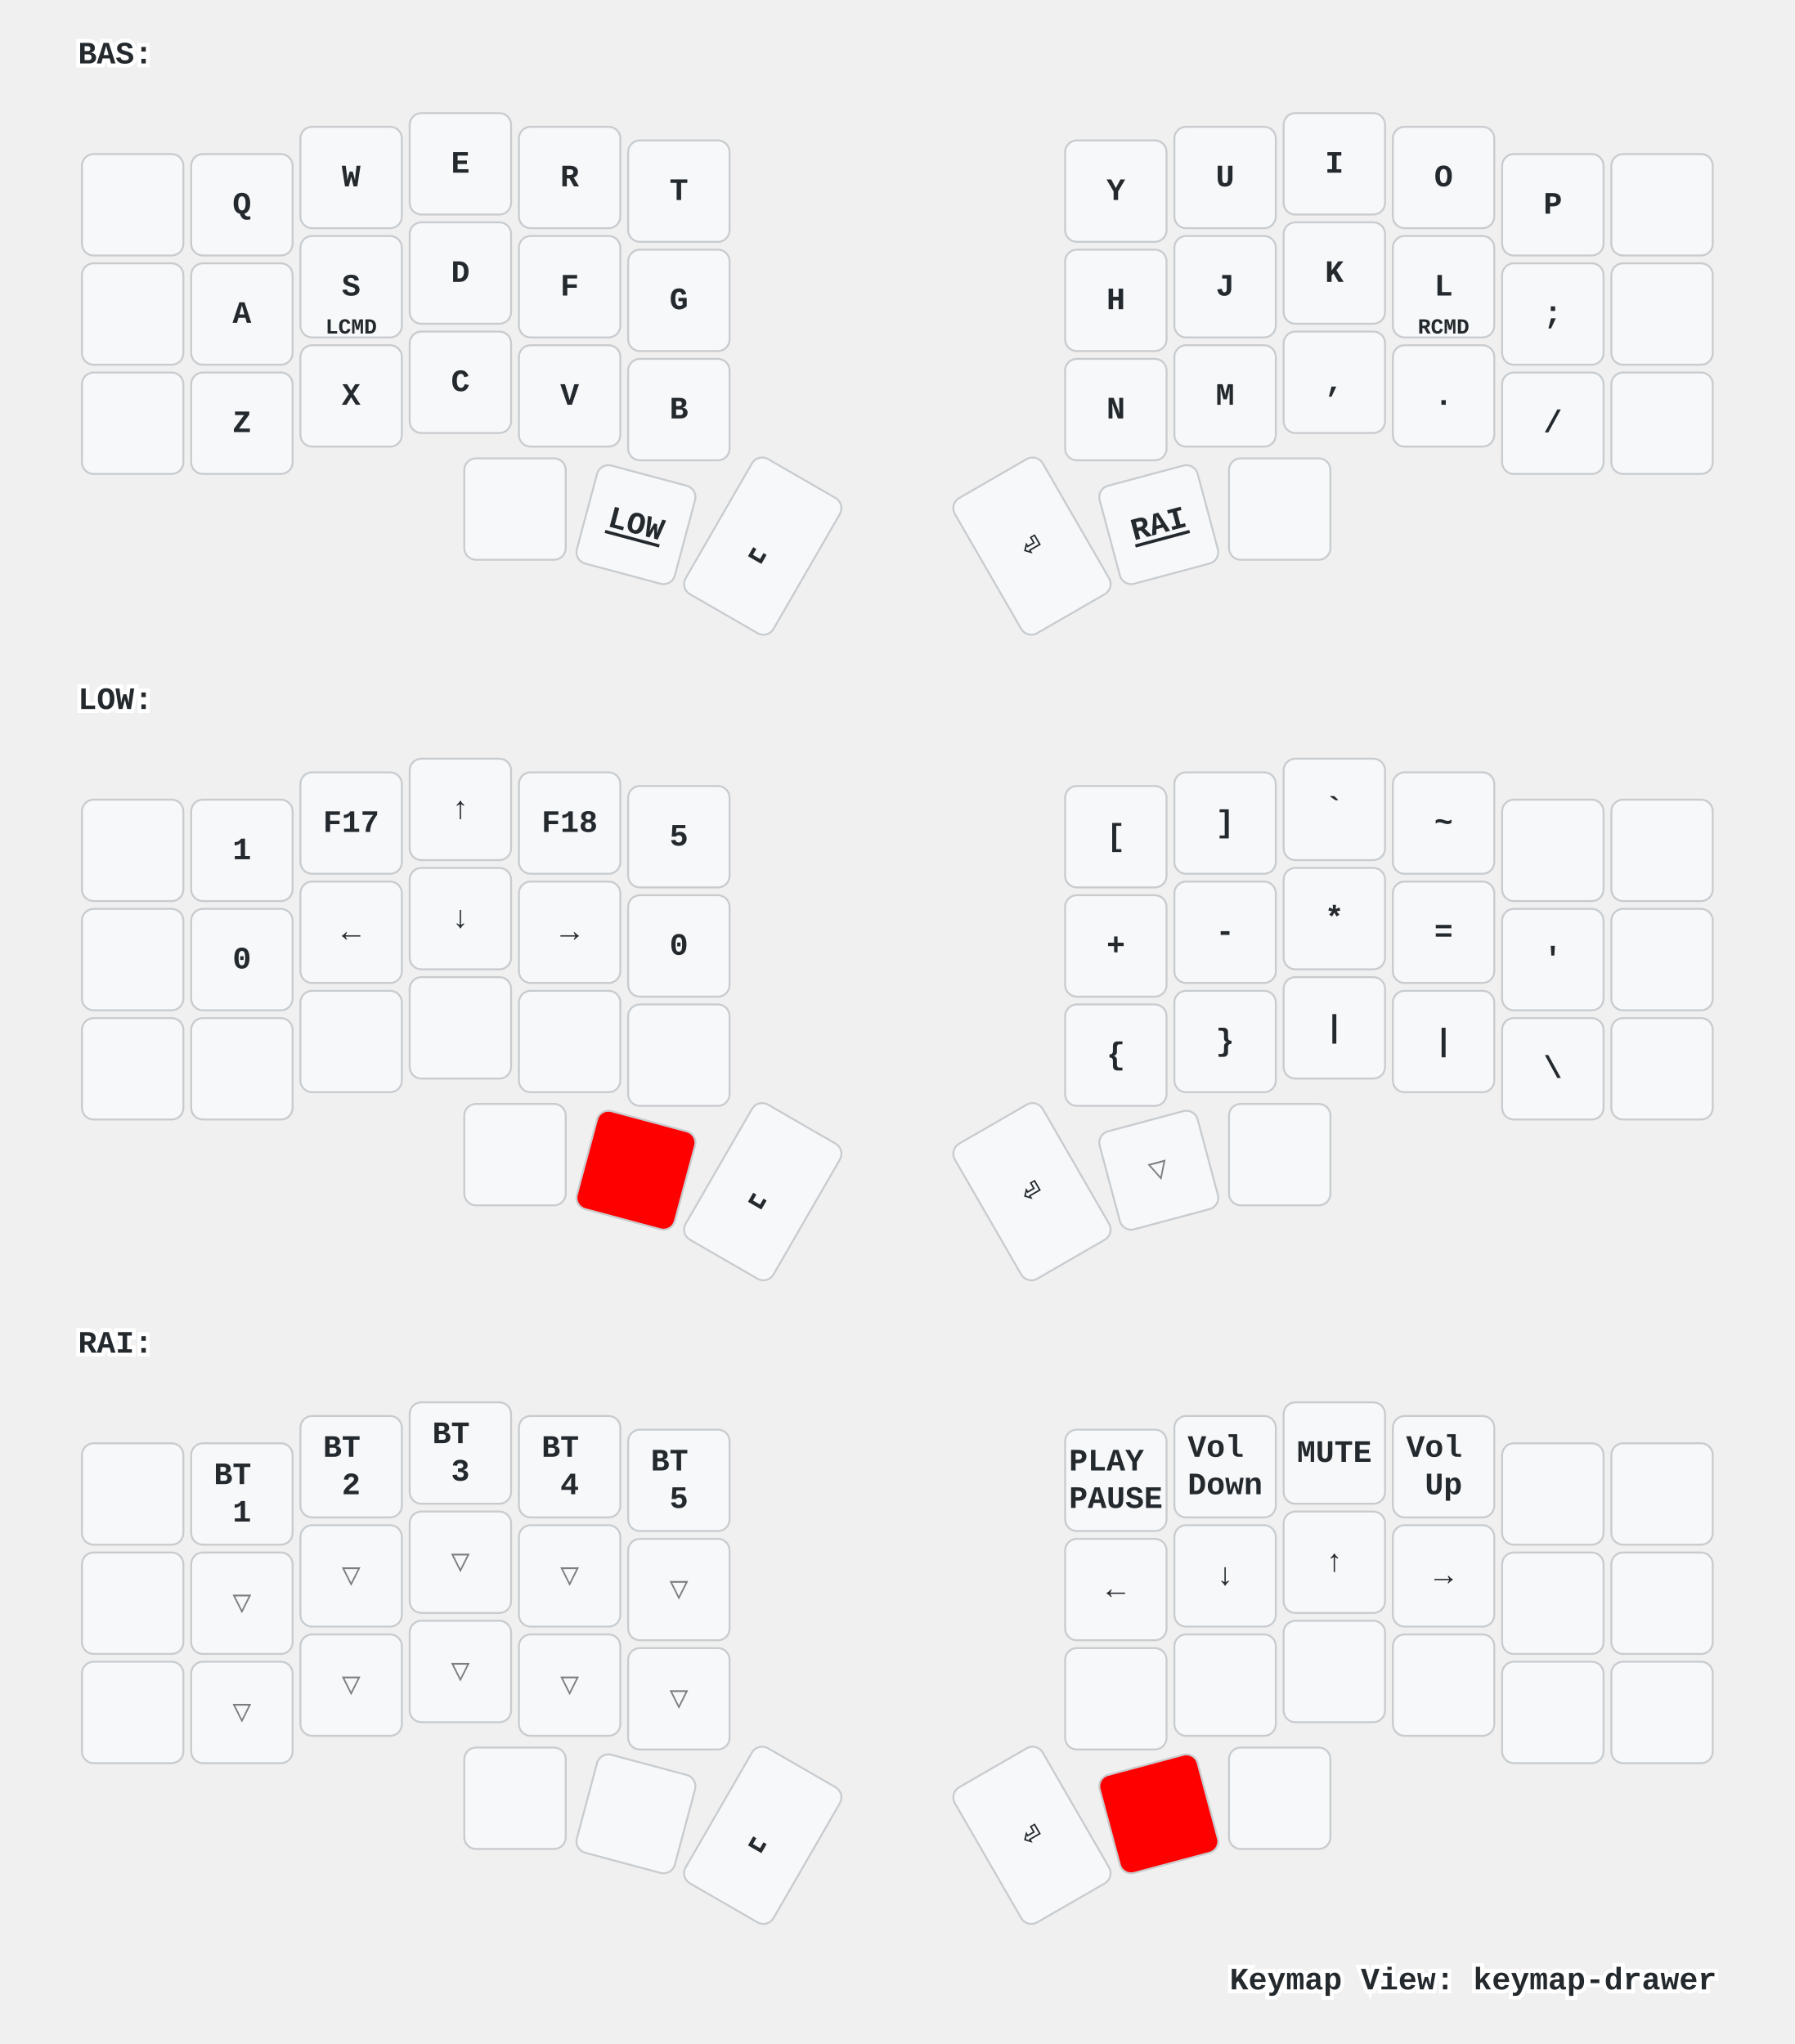
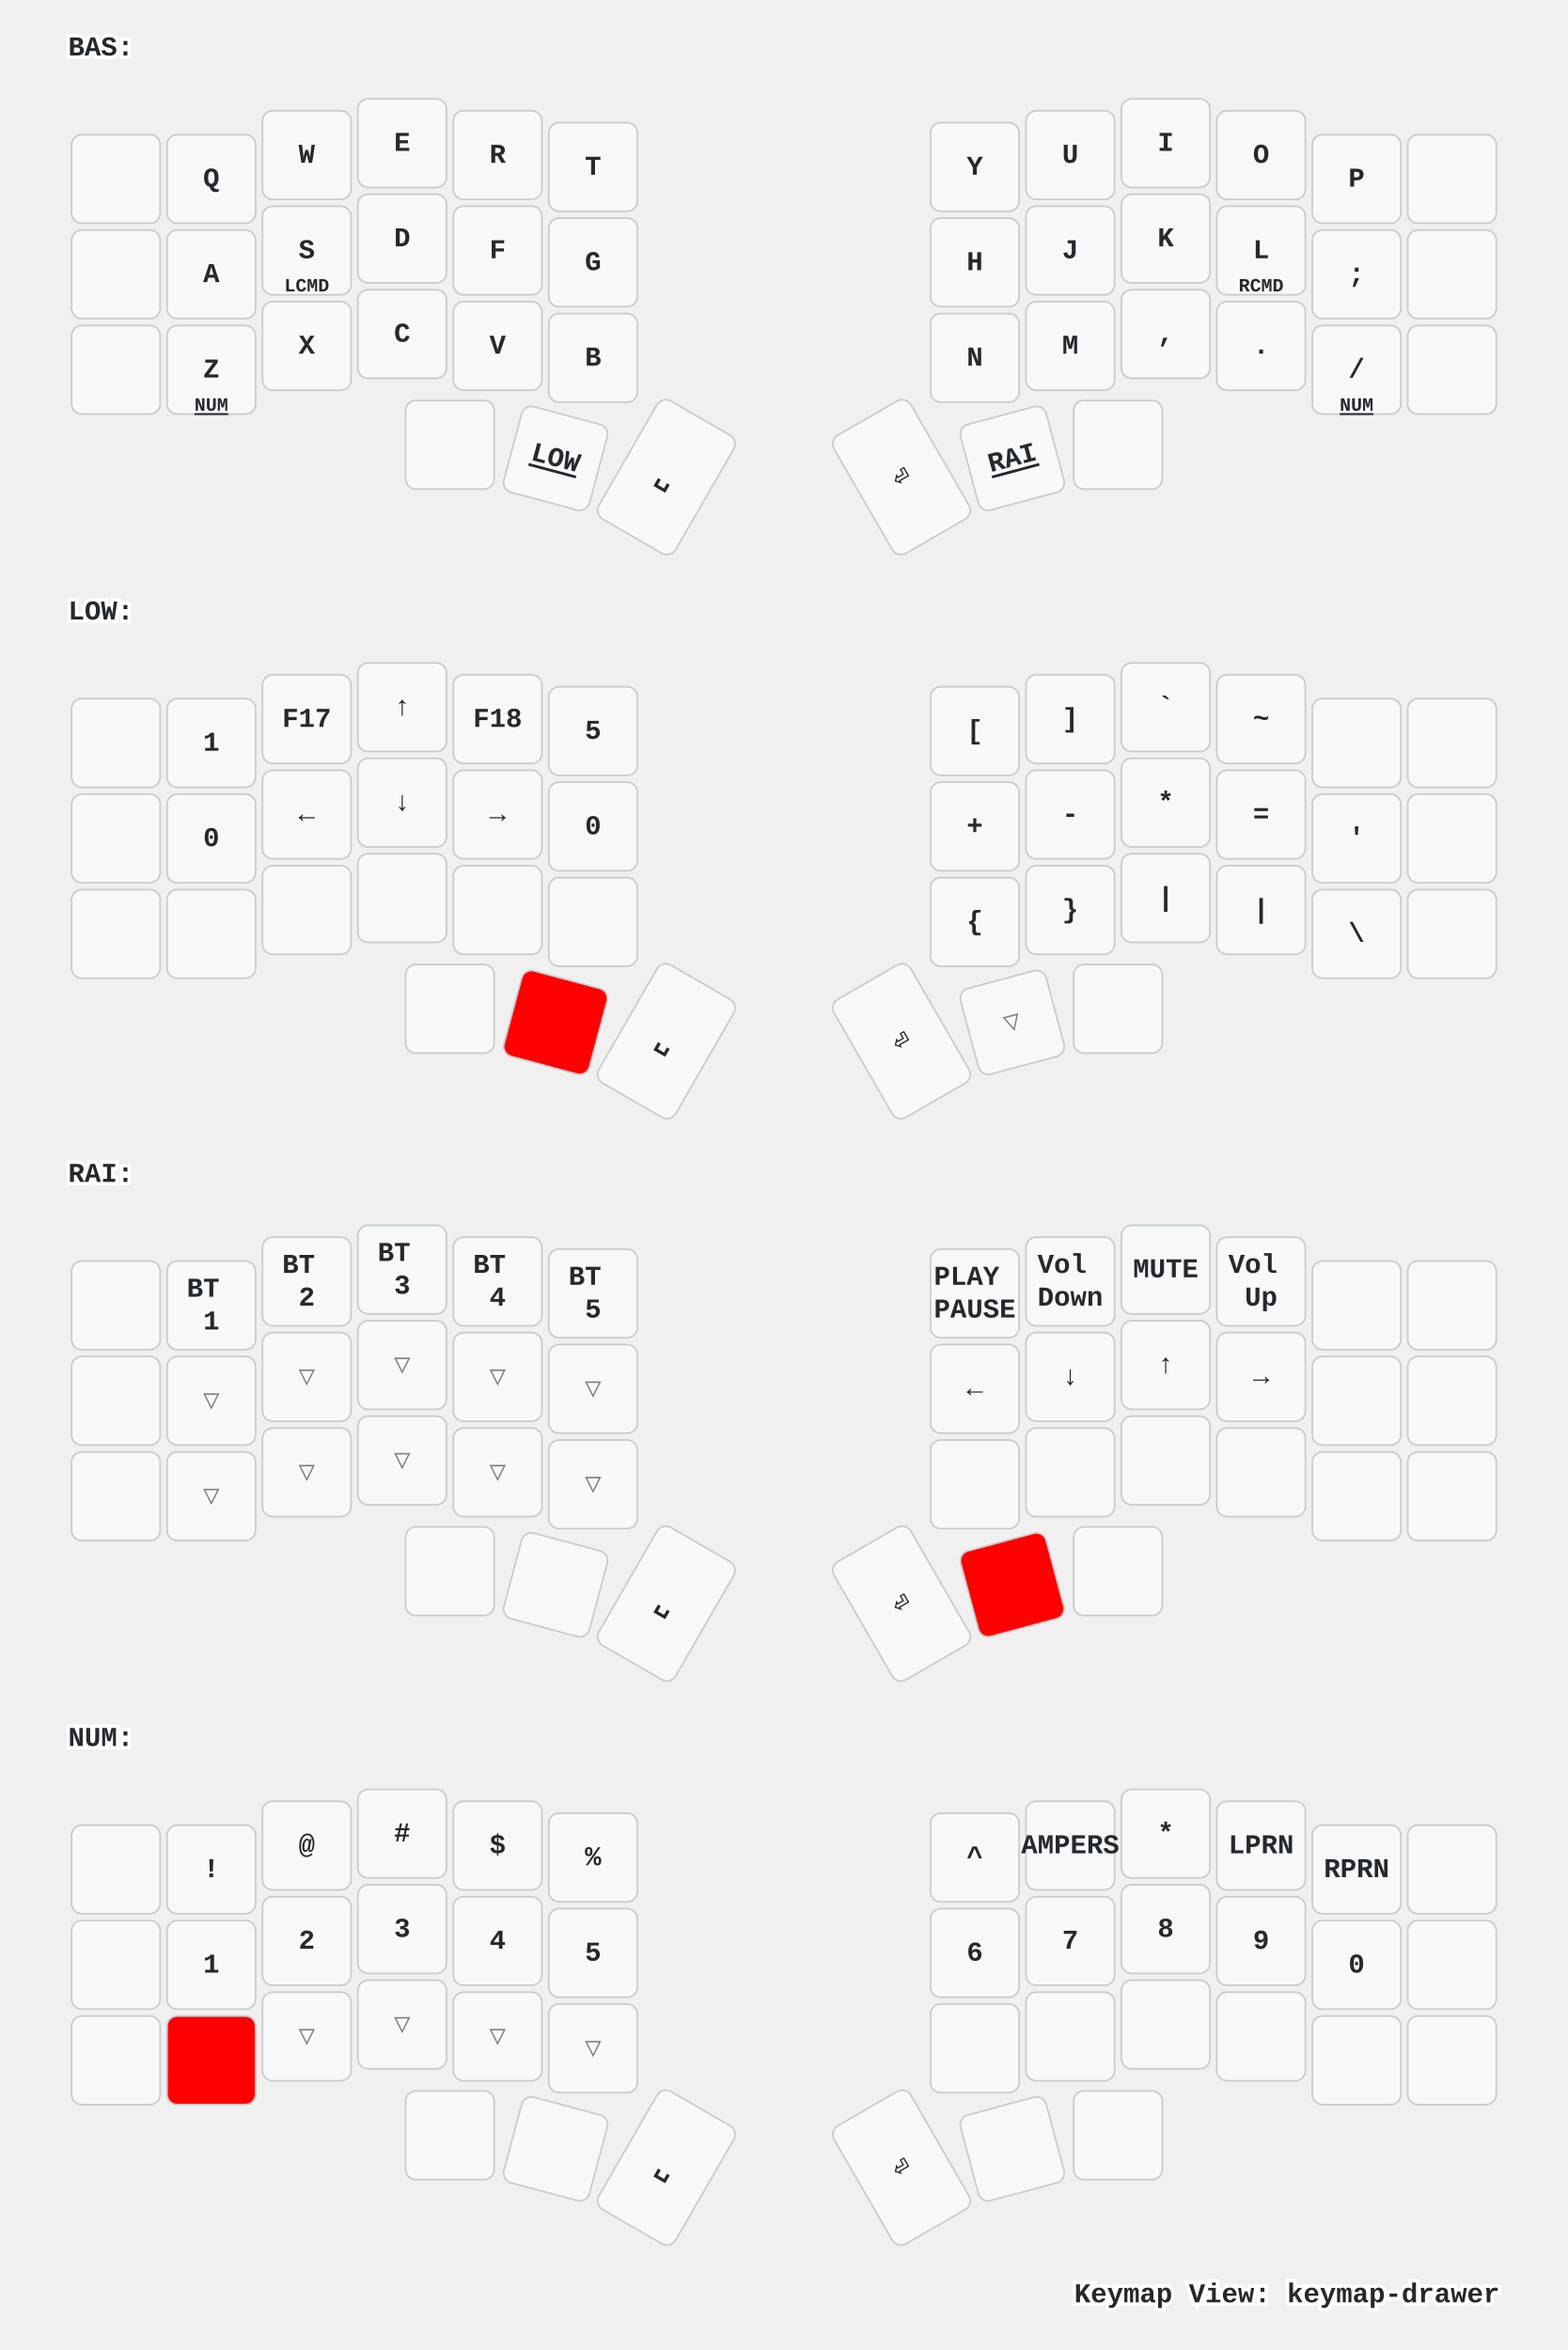
- <svg xmlns="http://www.w3.org/2000/svg" xmlns:xlink="http://www.w3.org/1999/xlink" width="920" height="1048" viewBox="0 0 920 1048" class="keymap">
+ <svg xmlns="http://www.w3.org/2000/svg" xmlns:xlink="http://www.w3.org/1999/xlink" width="920" height="1379" viewBox="0 0 920 1379" class="keymap">
  <defs>/* start glyphs */
<svg id="mdi:apple-keyboard-command">
      <svg id="mdi-apple-keyboard-command" viewBox="0 0 24 24">
        <path d="M6,2A4,4 0 0,1 10,6V8H14V6A4,4 0 0,1 18,2A4,4 0 0,1 22,6A4,4 0 0,1 18,10H16V14H18A4,4 0 0,1 22,18A4,4 0 0,1 18,22A4,4 0 0,1 14,18V16H10V18A4,4 0 0,1 6,22A4,4 0 0,1 2,18A4,4 0 0,1 6,14H8V10H6A4,4 0 0,1 2,6A4,4 0 0,1 6,2M16,18A2,2 0 0,0 18,20A2,2 0 0,0 20,18A2,2 0 0,0 18,16H16V18M14,10H10V14H14V10M6,16A2,2 0 0,0 4,18A2,2 0 0,0 6,20A2,2 0 0,0 8,18V16H6M8,6A2,2 0 0,0 6,4A2,2 0 0,0 4,6A2,2 0 0,0 6,8H8V6M18,8A2,2 0 0,0 20,6A2,2 0 0,0 18,4A2,2 0 0,0 16,6V8H18Z" />
      </svg>
    </svg>
    <svg id="mdi:apple-keyboard-control">
      <svg id="mdi-apple-keyboard-control" viewBox="0 0 24 24">
        <path d="M19.78,11.78L18.36,13.19L12,6.83L5.64,13.19L4.22,11.78L12,4L19.78,11.78Z" />
      </svg>
    </svg>
    <svg id="mdi:apple-keyboard-option">
      <svg id="mdi-apple-keyboard-option" viewBox="0 0 24 24">
        <path d="M3,4H9.11L16.15,18H21V20H14.88L7.84,6H3V4M14,4H21V6H14V4Z" />
      </svg>
    </svg>
    <svg id="mdi:apple-keyboard-shift">
      <svg id="mdi-apple-keyboard-shift" viewBox="0 0 24 24">
        <path d="M15,18V12H17.17L12,6.83L6.83,12H9V18H15M12,4L22,14H17V20H7V14H2L12,4Z" />
      </svg>
    </svg>
    <svg id="mdi:backspace-outline">
      <svg id="mdi-backspace-outline" viewBox="0 0 24 24">
        <path d="M19,15.59L17.59,17L14,13.41L10.41,17L9,15.59L12.59,12L9,8.41L10.41,7L14,10.59L17.59,7L19,8.41L15.41,12L19,15.59M22,3A2,2 0 0,1 24,5V19A2,2 0 0,1 22,21H7C6.31,21 5.77,20.64 5.41,20.11L0,12L5.41,3.88C5.77,3.35 6.31,3 7,3H22M22,5H7L2.28,12L7,19H22V5Z" />
      </svg>
    </svg>
  </defs>/* end glyphs */
<style>/* inherit to force styles through use tags */
svg path {
    fill: inherit;
}

/* font and background color specifications */
svg.keymap {
    font-family: SFMono-Regular,Consolas,Liberation Mono,Menlo,monospace;
    font-size: 14px;
    font-kerning: normal;
    text-rendering: optimizeLegibility;
    fill: #24292e;
}

/* default key styling */
rect.key {
    fill: #f6f8fa;
}

rect.key, rect.combo {
    stroke: #c9cccf;
    stroke-width: 1;
}

/* default key side styling, only used is draw_key_sides is set */
rect.side {
    filter: brightness(90%);
}

/* color accent for combo boxes */
rect.combo, rect.combo-separate {
    fill: #cdf;
}

/* color accent for held keys */
rect.held, rect.combo.held {
    fill: #fdd;
}

/* color accent for ghost (optional) keys */
rect.ghost, rect.combo.ghost {
    stroke-dasharray: 4, 4;
    stroke-width: 2;
}

text {
    text-anchor: middle;
    dominant-baseline: middle;
}

/* styling for layer labels */
text.label {
    font-weight: bold;
    text-anchor: start;
    stroke: white;
    stroke-width: 4;
    paint-order: stroke;
}

/* styling for optional footer */
text.footer {
    text-anchor: end;
    dominant-baseline: auto;
    stroke: white;
    stroke-width: 4;
    paint-order: stroke;
}

/* styling for combo tap, and key non-tap label text */
text.combo, text.hold, text.shifted, text.left, text.right {
    font-size: 11px;
}

text.hold {
    text-anchor: middle;
    dominant-baseline: auto;
}

text.shifted {
    text-anchor: middle;
    dominant-baseline: hanging;
}

text.left {
    text-anchor: start;
}

text.right {
    text-anchor: end;
}

text.layer-activator {
    text-decoration: underline;
}

/* styling for hold/shifted label text in combo box */
text.combo.hold, text.combo.shifted, text.combo.left, text.combo.right {
    font-size: 8px;
}

/* lighter symbol for transparent keys */
text.trans {
    fill: #7b7e81;
}

/* styling for combo dendrons */
path.combo {
    stroke-width: 1;
    stroke: gray;
    fill: none;
}

/* Start Tabler Icons Cleanup */
/* cannot use height/width with glyphs */
.icon-tabler &gt; path {
    fill: inherit;
    stroke: inherit;
    stroke-width: 2;
}
/* hide tabler's default box */
.icon-tabler &gt; path[stroke="none"][fill="none"] {
    visibility: hidden;
}
/* End Tabler Icons Cleanup */

/* For default sytles, see https://github.com/caksoylar/keymap-drawer/blob/main/keymap_drawer/config.py#L85 */

svg.keymap {
  font-family: Ubuntu Mono, Inconsolata, Consolas, Liberation Mono, Menlo, monospace;
  font-size: 16px;
  font-weight: bold;
  text-rendering: optimizeLegibility;
}

/* Color accent for held keys
red = #f00
green = #0f0
blue = #00f
yellow = #ff0
cyan = #0ff
magenta = #f0f
white = #fff
black = #000
grey = #888
light grey = #ccc
#ffc
*/
rect.held, rect.combo.held {
    fill: #f00;
}

/* Technique borrowed and extended from https://github.com/englmaxi/zmk-config/blob/master/keymap-drawer/config.yaml */
.sym_sub_text.tap {
  translate: -5px 2px;
  font-size: 20px;
}
.sym_sub_text.shifted {
  translate: 10px 13px;
  font-size: 10px;
  opacity: 1.0;
}
.combo.sym_sub_text.tap {
  translate: -1px 1px;
}
.combo.sym_sub_text.shifted {
  translate: 7px 5px;
  font-size: 10px;
  opacity: 1.0;
}

/* Toggle */
.toggle.shifted {
  translate: -10px 12px;
}

.toggle.hold {
  translate: 13px -23px;
}

/* Variant for tap-dances */
.tap_dance.tap {
  translate: -7px 0px;
  font-size: 12px;
}
.tap_dance.shifted {
  translate: 7px 17px;
  font-size: 12px;
  opacity: 1.0;
}

/* Variant for symbol next to symbol */
.sym_by_sym.tap {
  translate: -6px 0px;
}
.sym_by_sym.shifted {
  translate: 10px 12px;
  opacity: 1.0;
}

.combo.sym_by_sym.tap {
  translate: -35px 0px;
}
.combo.sym_by_sym.shifted {
  translate: 35px 20px;
  opacity: 1.0;
}

.combo.sym_by_sym.hold {
  visibility: hidden;
}

/* hide hold box for combo sym_by_sym */
.combo.sym_by_sym.hold &gt; path[stroke="none"][fill="none"] {
  visibility: hidden;
}
</style>
  <g transform="translate(40, 0)" class="layer-BAS">
    <text x="0" y="28" class="label" id="BAS">BAS:</text>
    <g transform="translate(0, 56)">
      <g transform="translate(28, 49)" class="key keypos-0">
        <rect rx="6" ry="6" x="-26" y="-26" width="52" height="52" class="key" />
      </g>
      <g transform="translate(84, 49)" class="key keypos-1">
        <rect rx="6" ry="6" x="-26" y="-26" width="52" height="52" class="key" />
        <text x="0" y="0" class="key tap">Q</text>
      </g>
      <g transform="translate(140, 35)" class="key keypos-2">
        <rect rx="6" ry="6" x="-26" y="-26" width="52" height="52" class="key" />
        <text x="0" y="0" class="key tap">W</text>
      </g>
      <g transform="translate(196, 28)" class="key keypos-3">
        <rect rx="6" ry="6" x="-26" y="-26" width="52" height="52" class="key" />
        <text x="0" y="0" class="key tap">E</text>
      </g>
      <g transform="translate(252, 35)" class="key keypos-4">
        <rect rx="6" ry="6" x="-26" y="-26" width="52" height="52" class="key" />
        <text x="0" y="0" class="key tap">R</text>
      </g>
      <g transform="translate(308, 42)" class="key keypos-5">
        <rect rx="6" ry="6" x="-26" y="-26" width="52" height="52" class="key" />
        <text x="0" y="0" class="key tap">T</text>
      </g>
      <g transform="translate(532, 42)" class="key keypos-6">
        <rect rx="6" ry="6" x="-26" y="-26" width="52" height="52" class="key" />
        <text x="0" y="0" class="key tap">Y</text>
      </g>
      <g transform="translate(588, 35)" class="key keypos-7">
        <rect rx="6" ry="6" x="-26" y="-26" width="52" height="52" class="key" />
        <text x="0" y="0" class="key tap">U</text>
      </g>
      <g transform="translate(644, 28)" class="key keypos-8">
        <rect rx="6" ry="6" x="-26" y="-26" width="52" height="52" class="key" />
        <text x="0" y="0" class="key tap">I</text>
      </g>
      <g transform="translate(700, 35)" class="key keypos-9">
        <rect rx="6" ry="6" x="-26" y="-26" width="52" height="52" class="key" />
        <text x="0" y="0" class="key tap">O</text>
      </g>
      <g transform="translate(756, 49)" class="key keypos-10">
        <rect rx="6" ry="6" x="-26" y="-26" width="52" height="52" class="key" />
        <text x="0" y="0" class="key tap">P</text>
      </g>
      <g transform="translate(812, 49)" class="key keypos-11">
        <rect rx="6" ry="6" x="-26" y="-26" width="52" height="52" class="key" />
      </g>
      <g transform="translate(28, 105)" class="key keypos-12">
        <rect rx="6" ry="6" x="-26" y="-26" width="52" height="52" class="key" />
      </g>
      <g transform="translate(84, 105)" class="key keypos-13">
        <rect rx="6" ry="6" x="-26" y="-26" width="52" height="52" class="key" />
        <text x="0" y="0" class="key tap">A</text>
        <use href="#mdi:apple-keyboard-shift" xlink:href="#mdi:apple-keyboard-shift" x="-8" y="9" height="15" width="15.0" class="key hold glyph mdi:apple-keyboard-shift" />
      </g>
      <g transform="translate(140, 91)" class="key keypos-14">
        <rect rx="6" ry="6" x="-26" y="-26" width="52" height="52" class="key" />
        <text x="0" y="0" class="key tap">S</text>
        <text x="0" y="24" class="key hold">LCMD</text>
      </g>
      <g transform="translate(196, 84)" class="key keypos-15">
        <rect rx="6" ry="6" x="-26" y="-26" width="52" height="52" class="key" />
        <text x="0" y="0" class="key tap">D</text>
        <use href="#mdi:apple-keyboard-option" xlink:href="#mdi:apple-keyboard-option" x="-8" y="9" height="15" width="15.0" class="key hold glyph mdi:apple-keyboard-option" />
      </g>
      <g transform="translate(252, 91)" class="key keypos-16">
        <rect rx="6" ry="6" x="-26" y="-26" width="52" height="52" class="key" />
        <text x="0" y="0" class="key tap">F</text>
        <use href="#mdi:apple-keyboard-control" xlink:href="#mdi:apple-keyboard-control" x="-8" y="9" height="15" width="15.0" class="key hold glyph mdi:apple-keyboard-control" />
      </g>
      <g transform="translate(308, 98)" class="key keypos-17">
        <rect rx="6" ry="6" x="-26" y="-26" width="52" height="52" class="key" />
        <text x="0" y="0" class="key tap">G</text>
      </g>
      <g transform="translate(532, 98)" class="key keypos-18">
        <rect rx="6" ry="6" x="-26" y="-26" width="52" height="52" class="key" />
        <text x="0" y="0" class="key tap">H</text>
      </g>
      <g transform="translate(588, 91)" class="key keypos-19">
        <rect rx="6" ry="6" x="-26" y="-26" width="52" height="52" class="key" />
        <text x="0" y="0" class="key tap">J</text>
        <use href="#mdi:apple-keyboard-control" xlink:href="#mdi:apple-keyboard-control" x="-8" y="9" height="15" width="15.0" class="key hold glyph mdi:apple-keyboard-control" />
      </g>
      <g transform="translate(644, 84)" class="key keypos-20">
        <rect rx="6" ry="6" x="-26" y="-26" width="52" height="52" class="key" />
        <text x="0" y="0" class="key tap">K</text>
        <use href="#mdi:apple-keyboard-option" xlink:href="#mdi:apple-keyboard-option" x="-8" y="9" height="15" width="15.0" class="key hold glyph mdi:apple-keyboard-option" />
      </g>
      <g transform="translate(700, 91)" class="key keypos-21">
        <rect rx="6" ry="6" x="-26" y="-26" width="52" height="52" class="key" />
        <text x="0" y="0" class="key tap">L</text>
        <text x="0" y="24" class="key hold">RCMD</text>
      </g>
      <g transform="translate(756, 105)" class="key keypos-22">
        <rect rx="6" ry="6" x="-26" y="-26" width="52" height="52" class="key" />
        <text x="0" y="0" class="key tap">;</text>
        <use href="#mdi:apple-keyboard-shift" xlink:href="#mdi:apple-keyboard-shift" x="-8" y="9" height="15" width="15.0" class="key hold glyph mdi:apple-keyboard-shift" />
      </g>
      <g transform="translate(812, 105)" class="key keypos-23">
        <rect rx="6" ry="6" x="-26" y="-26" width="52" height="52" class="key" />
      </g>
      <g transform="translate(28, 161)" class="key keypos-24">
        <rect rx="6" ry="6" x="-26" y="-26" width="52" height="52" class="key" />
      </g>
      <g transform="translate(84, 161)" class="key keypos-25">
        <rect rx="6" ry="6" x="-26" y="-26" width="52" height="52" class="key" />
        <text x="0" y="0" class="key tap">Z</text>
+         <a href="#NUM">
+           <text x="0" y="24" class="key hold layer-activator">NUM</text>
+         </a>
      </g>
      <g transform="translate(140, 147)" class="key keypos-26">
        <rect rx="6" ry="6" x="-26" y="-26" width="52" height="52" class="key" />
        <text x="0" y="0" class="key tap">X</text>
      </g>
      <g transform="translate(196, 140)" class="key keypos-27">
        <rect rx="6" ry="6" x="-26" y="-26" width="52" height="52" class="key" />
        <text x="0" y="0" class="key tap">C</text>
      </g>
      <g transform="translate(252, 147)" class="key keypos-28">
        <rect rx="6" ry="6" x="-26" y="-26" width="52" height="52" class="key" />
        <text x="0" y="0" class="key tap">V</text>
      </g>
      <g transform="translate(308, 154)" class="key keypos-29">
        <rect rx="6" ry="6" x="-26" y="-26" width="52" height="52" class="key" />
        <text x="0" y="0" class="key tap">B</text>
      </g>
      <g transform="translate(532, 154)" class="key keypos-30">
        <rect rx="6" ry="6" x="-26" y="-26" width="52" height="52" class="key" />
        <text x="0" y="0" class="key tap">N</text>
      </g>
      <g transform="translate(588, 147)" class="key keypos-31">
        <rect rx="6" ry="6" x="-26" y="-26" width="52" height="52" class="key" />
        <text x="0" y="0" class="key tap">M</text>
      </g>
      <g transform="translate(644, 140)" class="key keypos-32">
        <rect rx="6" ry="6" x="-26" y="-26" width="52" height="52" class="key" />
        <text x="0" y="0" class="key tap">,</text>
      </g>
      <g transform="translate(700, 147)" class="key keypos-33">
        <rect rx="6" ry="6" x="-26" y="-26" width="52" height="52" class="key" />
        <text x="0" y="0" class="key tap">.</text>
      </g>
      <g transform="translate(756, 161)" class="key keypos-34">
        <rect rx="6" ry="6" x="-26" y="-26" width="52" height="52" class="key" />
        <text x="0" y="0" class="key tap">/</text>
+         <a href="#NUM">
+           <text x="0" y="24" class="key hold layer-activator">NUM</text>
+         </a>
      </g>
      <g transform="translate(812, 161)" class="key keypos-35">
        <rect rx="6" ry="6" x="-26" y="-26" width="52" height="52" class="key" />
      </g>
      <g transform="translate(224, 205)" class="key keypos-36">
        <rect rx="6" ry="6" x="-26" y="-26" width="52" height="52" class="key" />
        <use href="#mdi:apple-keyboard-command" xlink:href="#mdi:apple-keyboard-command" x="-9" y="-9" height="18" width="18.0" class="key tap glyph mdi:apple-keyboard-command" />
      </g>
      <g transform="translate(286, 213) rotate(15.0)" class="key keypos-37">
        <rect rx="6" ry="6" x="-26" y="-26" width="52" height="52" class="key" />
        <a href="#LOW">
          <text x="0" y="0" class="key tap layer-activator">LOW</text>
        </a>
      </g>
      <g transform="translate(351, 224) rotate(30.0)" class="key keypos-38">
        <rect rx="6" ry="6" x="-26" y="-40" width="52" height="80" class="key" />
        <text x="0" y="0" class="key tap">␣</text>
      </g>
      <g transform="translate(489, 224) rotate(-30.0)" class="key keypos-39">
        <rect rx="6" ry="6" x="-26" y="-40" width="52" height="80" class="key" />
        <text x="0" y="0" class="key tap">⏎</text>
      </g>
      <g transform="translate(554, 213) rotate(-15.0)" class="key keypos-40">
        <rect rx="6" ry="6" x="-26" y="-26" width="52" height="52" class="key" />
        <a href="#RAI">
          <text x="0" y="0" class="key tap layer-activator">RAI</text>
        </a>
      </g>
      <g transform="translate(616, 205)" class="key keypos-41">
        <rect rx="6" ry="6" x="-26" y="-26" width="52" height="52" class="key" />
        <use href="#mdi:apple-keyboard-option" xlink:href="#mdi:apple-keyboard-option" x="-9" y="-9" height="18" width="18.0" class="key tap glyph mdi:apple-keyboard-option" />
      </g>
    </g>
  </g>
  <g transform="translate(40, 331)" class="layer-LOW">
    <text x="0" y="28" class="label" id="LOW">LOW:</text>
    <g transform="translate(0, 56)">
      <g transform="translate(28, 49)" class="key keypos-0">
        <rect rx="6" ry="6" x="-26" y="-26" width="52" height="52" class="key" />
      </g>
      <g transform="translate(84, 49)" class="key keypos-1">
        <rect rx="6" ry="6" x="-26" y="-26" width="52" height="52" class="key" />
        <text x="0" y="0" class="key tap">1</text>
      </g>
      <g transform="translate(140, 35)" class="key keypos-2">
        <rect rx="6" ry="6" x="-26" y="-26" width="52" height="52" class="key" />
        <text x="0" y="0" class="key tap">F17</text>
      </g>
      <g transform="translate(196, 28)" class="key keypos-3">
        <rect rx="6" ry="6" x="-26" y="-26" width="52" height="52" class="key" />
        <text x="0" y="0" class="key tap">↑</text>
      </g>
      <g transform="translate(252, 35)" class="key keypos-4">
        <rect rx="6" ry="6" x="-26" y="-26" width="52" height="52" class="key" />
        <text x="0" y="0" class="key tap">F18</text>
      </g>
      <g transform="translate(308, 42)" class="key keypos-5">
        <rect rx="6" ry="6" x="-26" y="-26" width="52" height="52" class="key" />
        <text x="0" y="0" class="key tap">5</text>
      </g>
      <g transform="translate(532, 42)" class="key keypos-6">
        <rect rx="6" ry="6" x="-26" y="-26" width="52" height="52" class="key" />
        <text x="0" y="0" class="key tap">[</text>
      </g>
      <g transform="translate(588, 35)" class="key keypos-7">
        <rect rx="6" ry="6" x="-26" y="-26" width="52" height="52" class="key" />
        <text x="0" y="0" class="key tap">]</text>
      </g>
      <g transform="translate(644, 28)" class="key keypos-8">
        <rect rx="6" ry="6" x="-26" y="-26" width="52" height="52" class="key" />
        <text x="0" y="0" class="key tap">`</text>
      </g>
      <g transform="translate(700, 35)" class="key keypos-9">
        <rect rx="6" ry="6" x="-26" y="-26" width="52" height="52" class="key" />
        <text x="0" y="0" class="key tap">~</text>
      </g>
      <g transform="translate(756, 49)" class="key keypos-10">
        <rect rx="6" ry="6" x="-26" y="-26" width="52" height="52" class="key" />
        <use href="#mdi:backspace-outline" xlink:href="#mdi:backspace-outline" x="-9" y="-9" height="18" width="18.0" class="key tap glyph mdi:backspace-outline" />
      </g>
      <g transform="translate(812, 49)" class="key keypos-11">
        <rect rx="6" ry="6" x="-26" y="-26" width="52" height="52" class="key" />
      </g>
      <g transform="translate(28, 105)" class="key keypos-12">
        <rect rx="6" ry="6" x="-26" y="-26" width="52" height="52" class="key" />
      </g>
      <g transform="translate(84, 105)" class="key keypos-13">
        <rect rx="6" ry="6" x="-26" y="-26" width="52" height="52" class="key" />
        <text x="0" y="0" class="key tap">0</text>
      </g>
      <g transform="translate(140, 91)" class="key keypos-14">
        <rect rx="6" ry="6" x="-26" y="-26" width="52" height="52" class="key" />
        <text x="0" y="0" class="key tap">←</text>
      </g>
      <g transform="translate(196, 84)" class="key keypos-15">
        <rect rx="6" ry="6" x="-26" y="-26" width="52" height="52" class="key" />
        <text x="0" y="0" class="key tap">↓</text>
      </g>
      <g transform="translate(252, 91)" class="key keypos-16">
        <rect rx="6" ry="6" x="-26" y="-26" width="52" height="52" class="key" />
        <text x="0" y="0" class="key tap">→</text>
      </g>
      <g transform="translate(308, 98)" class="key keypos-17">
        <rect rx="6" ry="6" x="-26" y="-26" width="52" height="52" class="key" />
        <text x="0" y="0" class="key tap">0</text>
      </g>
      <g transform="translate(532, 98)" class="key keypos-18">
        <rect rx="6" ry="6" x="-26" y="-26" width="52" height="52" class="key" />
        <text x="0" y="0" class="key tap">+</text>
      </g>
      <g transform="translate(588, 91)" class="key keypos-19">
        <rect rx="6" ry="6" x="-26" y="-26" width="52" height="52" class="key" />
        <text x="0" y="0" class="key tap">-</text>
      </g>
      <g transform="translate(644, 84)" class="key keypos-20">
        <rect rx="6" ry="6" x="-26" y="-26" width="52" height="52" class="key" />
        <text x="0" y="0" class="key tap">*</text>
      </g>
      <g transform="translate(700, 91)" class="key keypos-21">
        <rect rx="6" ry="6" x="-26" y="-26" width="52" height="52" class="key" />
        <text x="0" y="0" class="key tap">=</text>
      </g>
      <g transform="translate(756, 105)" class="key keypos-22">
        <rect rx="6" ry="6" x="-26" y="-26" width="52" height="52" class="key" />
        <text x="0" y="0" class="key tap">'</text>
      </g>
      <g transform="translate(812, 105)" class="key keypos-23">
        <rect rx="6" ry="6" x="-26" y="-26" width="52" height="52" class="key" />
      </g>
      <g transform="translate(28, 161)" class="key keypos-24">
        <rect rx="6" ry="6" x="-26" y="-26" width="52" height="52" class="key" />
      </g>
      <g transform="translate(84, 161)" class="key keypos-25">
        <rect rx="6" ry="6" x="-26" y="-26" width="52" height="52" class="key" />
      </g>
      <g transform="translate(140, 147)" class="key keypos-26">
        <rect rx="6" ry="6" x="-26" y="-26" width="52" height="52" class="key" />
      </g>
      <g transform="translate(196, 140)" class="key keypos-27">
        <rect rx="6" ry="6" x="-26" y="-26" width="52" height="52" class="key" />
      </g>
      <g transform="translate(252, 147)" class="key keypos-28">
        <rect rx="6" ry="6" x="-26" y="-26" width="52" height="52" class="key" />
      </g>
      <g transform="translate(308, 154)" class="key keypos-29">
        <rect rx="6" ry="6" x="-26" y="-26" width="52" height="52" class="key" />
      </g>
      <g transform="translate(532, 154)" class="key keypos-30">
        <rect rx="6" ry="6" x="-26" y="-26" width="52" height="52" class="key" />
        <text x="0" y="0" class="key tap">{</text>
      </g>
      <g transform="translate(588, 147)" class="key keypos-31">
        <rect rx="6" ry="6" x="-26" y="-26" width="52" height="52" class="key" />
        <text x="0" y="0" class="key tap">}</text>
      </g>
      <g transform="translate(644, 140)" class="key keypos-32">
        <rect rx="6" ry="6" x="-26" y="-26" width="52" height="52" class="key" />
        <text x="0" y="0" class="key tap">|</text>
      </g>
      <g transform="translate(700, 147)" class="key keypos-33">
        <rect rx="6" ry="6" x="-26" y="-26" width="52" height="52" class="key" />
        <text x="0" y="0" class="key tap">|</text>
      </g>
      <g transform="translate(756, 161)" class="key keypos-34">
        <rect rx="6" ry="6" x="-26" y="-26" width="52" height="52" class="key" />
        <text x="0" y="0" class="key tap">\</text>
      </g>
      <g transform="translate(812, 161)" class="key keypos-35">
        <rect rx="6" ry="6" x="-26" y="-26" width="52" height="52" class="key" />
      </g>
      <g transform="translate(224, 205)" class="key keypos-36">
        <rect rx="6" ry="6" x="-26" y="-26" width="52" height="52" class="key" />
        <use href="#mdi:apple-keyboard-command" xlink:href="#mdi:apple-keyboard-command" x="-9" y="-9" height="18" width="18.0" class="key tap glyph mdi:apple-keyboard-command" />
      </g>
      <g transform="translate(286, 213) rotate(15.0)" class="key held keypos-37">
        <rect rx="6" ry="6" x="-26" y="-26" width="52" height="52" class="key held" />
      </g>
      <g transform="translate(351, 224) rotate(30.0)" class="key keypos-38">
        <rect rx="6" ry="6" x="-26" y="-40" width="52" height="80" class="key" />
        <text x="0" y="0" class="key tap">␣</text>
      </g>
      <g transform="translate(489, 224) rotate(-30.0)" class="key keypos-39">
        <rect rx="6" ry="6" x="-26" y="-40" width="52" height="80" class="key" />
        <text x="0" y="0" class="key tap">⏎</text>
      </g>
      <g transform="translate(554, 213) rotate(-15.0)" class="key trans keypos-40">
        <rect rx="6" ry="6" x="-26" y="-26" width="52" height="52" class="key trans" />
        <text x="0" y="0" class="key trans tap">▽</text>
      </g>
      <g transform="translate(616, 205)" class="key keypos-41">
        <rect rx="6" ry="6" x="-26" y="-26" width="52" height="52" class="key" />
        <use href="#mdi:apple-keyboard-option" xlink:href="#mdi:apple-keyboard-option" x="-9" y="-9" height="18" width="18.0" class="key tap glyph mdi:apple-keyboard-option" />
      </g>
    </g>
  </g>
  <g transform="translate(40, 661)" class="layer-RAI">
    <text x="0" y="28" class="label" id="RAI">RAI:</text>
    <g transform="translate(0, 56)">
      <g transform="translate(28, 49)" class="key keypos-0">
        <rect rx="6" ry="6" x="-26" y="-26" width="52" height="52" class="key" />
      </g>
      <g transform="translate(84, 49)" class="key keypos-1">
        <rect rx="6" ry="6" x="-26" y="-26" width="52" height="52" class="key" />
        <text x="0" y="0" class="key tap">
          <tspan x="0" dy="-0.6em">BT</tspan>
          <tspan x="0" dy="1.2em">1</tspan>
        </text>
      </g>
      <g transform="translate(140, 35)" class="key keypos-2">
        <rect rx="6" ry="6" x="-26" y="-26" width="52" height="52" class="key" />
        <text x="0" y="0" class="key tap">
          <tspan x="0" dy="-0.6em">BT</tspan>
          <tspan x="0" dy="1.2em">2</tspan>
        </text>
      </g>
      <g transform="translate(196, 28)" class="key keypos-3">
        <rect rx="6" ry="6" x="-26" y="-26" width="52" height="52" class="key" />
        <text x="0" y="0" class="key tap">
          <tspan x="0" dy="-0.6em">BT</tspan>
          <tspan x="0" dy="1.2em">3</tspan>
        </text>
      </g>
      <g transform="translate(252, 35)" class="key keypos-4">
        <rect rx="6" ry="6" x="-26" y="-26" width="52" height="52" class="key" />
        <text x="0" y="0" class="key tap">
          <tspan x="0" dy="-0.6em">BT</tspan>
          <tspan x="0" dy="1.2em">4</tspan>
        </text>
      </g>
      <g transform="translate(308, 42)" class="key keypos-5">
        <rect rx="6" ry="6" x="-26" y="-26" width="52" height="52" class="key" />
        <text x="0" y="0" class="key tap">
          <tspan x="0" dy="-0.6em">BT</tspan>
          <tspan x="0" dy="1.2em">5</tspan>
        </text>
      </g>
      <g transform="translate(532, 42)" class="key keypos-6">
        <rect rx="6" ry="6" x="-26" y="-26" width="52" height="52" class="key" />
        <text x="0" y="0" class="key tap">
          <tspan x="0" dy="-0.6em">PLAY</tspan>
          <tspan x="0" dy="1.2em">PAUSE</tspan>
        </text>
      </g>
      <g transform="translate(588, 35)" class="key keypos-7">
        <rect rx="6" ry="6" x="-26" y="-26" width="52" height="52" class="key" />
        <text x="0" y="0" class="key tap">
          <tspan x="0" dy="-0.6em">Vol</tspan>
          <tspan x="0" dy="1.2em">Down</tspan>
        </text>
      </g>
      <g transform="translate(644, 28)" class="key keypos-8">
        <rect rx="6" ry="6" x="-26" y="-26" width="52" height="52" class="key" />
        <text x="0" y="0" class="key tap">MUTE</text>
      </g>
      <g transform="translate(700, 35)" class="key keypos-9">
        <rect rx="6" ry="6" x="-26" y="-26" width="52" height="52" class="key" />
        <text x="0" y="0" class="key tap">
          <tspan x="0" dy="-0.6em">Vol</tspan>
          <tspan x="0" dy="1.2em">Up</tspan>
        </text>
      </g>
      <g transform="translate(756, 49)" class="key keypos-10">
        <rect rx="6" ry="6" x="-26" y="-26" width="52" height="52" class="key" />
      </g>
      <g transform="translate(812, 49)" class="key keypos-11">
        <rect rx="6" ry="6" x="-26" y="-26" width="52" height="52" class="key" />
      </g>
      <g transform="translate(28, 105)" class="key keypos-12">
        <rect rx="6" ry="6" x="-26" y="-26" width="52" height="52" class="key" />
      </g>
      <g transform="translate(84, 105)" class="key trans keypos-13">
        <rect rx="6" ry="6" x="-26" y="-26" width="52" height="52" class="key trans" />
        <text x="0" y="0" class="key trans tap">▽</text>
      </g>
      <g transform="translate(140, 91)" class="key trans keypos-14">
        <rect rx="6" ry="6" x="-26" y="-26" width="52" height="52" class="key trans" />
        <text x="0" y="0" class="key trans tap">▽</text>
      </g>
      <g transform="translate(196, 84)" class="key trans keypos-15">
        <rect rx="6" ry="6" x="-26" y="-26" width="52" height="52" class="key trans" />
        <text x="0" y="0" class="key trans tap">▽</text>
      </g>
      <g transform="translate(252, 91)" class="key trans keypos-16">
        <rect rx="6" ry="6" x="-26" y="-26" width="52" height="52" class="key trans" />
        <text x="0" y="0" class="key trans tap">▽</text>
      </g>
      <g transform="translate(308, 98)" class="key trans keypos-17">
        <rect rx="6" ry="6" x="-26" y="-26" width="52" height="52" class="key trans" />
        <text x="0" y="0" class="key trans tap">▽</text>
      </g>
      <g transform="translate(532, 98)" class="key keypos-18">
        <rect rx="6" ry="6" x="-26" y="-26" width="52" height="52" class="key" />
        <text x="0" y="0" class="key tap">←</text>
      </g>
      <g transform="translate(588, 91)" class="key keypos-19">
        <rect rx="6" ry="6" x="-26" y="-26" width="52" height="52" class="key" />
        <text x="0" y="0" class="key tap">↓</text>
      </g>
      <g transform="translate(644, 84)" class="key keypos-20">
        <rect rx="6" ry="6" x="-26" y="-26" width="52" height="52" class="key" />
        <text x="0" y="0" class="key tap">↑</text>
      </g>
      <g transform="translate(700, 91)" class="key keypos-21">
        <rect rx="6" ry="6" x="-26" y="-26" width="52" height="52" class="key" />
        <text x="0" y="0" class="key tap">→</text>
      </g>
      <g transform="translate(756, 105)" class="key keypos-22">
        <rect rx="6" ry="6" x="-26" y="-26" width="52" height="52" class="key" />
      </g>
      <g transform="translate(812, 105)" class="key keypos-23">
        <rect rx="6" ry="6" x="-26" y="-26" width="52" height="52" class="key" />
      </g>
      <g transform="translate(28, 161)" class="key keypos-24">
        <rect rx="6" ry="6" x="-26" y="-26" width="52" height="52" class="key" />
      </g>
      <g transform="translate(84, 161)" class="key trans keypos-25">
        <rect rx="6" ry="6" x="-26" y="-26" width="52" height="52" class="key trans" />
        <text x="0" y="0" class="key trans tap">▽</text>
      </g>
      <g transform="translate(140, 147)" class="key trans keypos-26">
        <rect rx="6" ry="6" x="-26" y="-26" width="52" height="52" class="key trans" />
        <text x="0" y="0" class="key trans tap">▽</text>
      </g>
      <g transform="translate(196, 140)" class="key trans keypos-27">
        <rect rx="6" ry="6" x="-26" y="-26" width="52" height="52" class="key trans" />
        <text x="0" y="0" class="key trans tap">▽</text>
      </g>
      <g transform="translate(252, 147)" class="key trans keypos-28">
        <rect rx="6" ry="6" x="-26" y="-26" width="52" height="52" class="key trans" />
        <text x="0" y="0" class="key trans tap">▽</text>
      </g>
      <g transform="translate(308, 154)" class="key trans keypos-29">
        <rect rx="6" ry="6" x="-26" y="-26" width="52" height="52" class="key trans" />
        <text x="0" y="0" class="key trans tap">▽</text>
      </g>
      <g transform="translate(532, 154)" class="key keypos-30">
        <rect rx="6" ry="6" x="-26" y="-26" width="52" height="52" class="key" />
      </g>
      <g transform="translate(588, 147)" class="key keypos-31">
        <rect rx="6" ry="6" x="-26" y="-26" width="52" height="52" class="key" />
      </g>
      <g transform="translate(644, 140)" class="key keypos-32">
        <rect rx="6" ry="6" x="-26" y="-26" width="52" height="52" class="key" />
      </g>
      <g transform="translate(700, 147)" class="key keypos-33">
        <rect rx="6" ry="6" x="-26" y="-26" width="52" height="52" class="key" />
      </g>
      <g transform="translate(756, 161)" class="key keypos-34">
        <rect rx="6" ry="6" x="-26" y="-26" width="52" height="52" class="key" />
      </g>
      <g transform="translate(812, 161)" class="key keypos-35">
        <rect rx="6" ry="6" x="-26" y="-26" width="52" height="52" class="key" />
      </g>
      <g transform="translate(224, 205)" class="key keypos-36">
        <rect rx="6" ry="6" x="-26" y="-26" width="52" height="52" class="key" />
        <use href="#mdi:apple-keyboard-command" xlink:href="#mdi:apple-keyboard-command" x="-9" y="-9" height="18" width="18.0" class="key tap glyph mdi:apple-keyboard-command" />
      </g>
      <g transform="translate(286, 213) rotate(15.0)" class="key keypos-37">
        <rect rx="6" ry="6" x="-26" y="-26" width="52" height="52" class="key" />
      </g>
      <g transform="translate(351, 224) rotate(30.0)" class="key keypos-38">
        <rect rx="6" ry="6" x="-26" y="-40" width="52" height="80" class="key" />
        <text x="0" y="0" class="key tap">␣</text>
      </g>
      <g transform="translate(489, 224) rotate(-30.0)" class="key keypos-39">
        <rect rx="6" ry="6" x="-26" y="-40" width="52" height="80" class="key" />
        <text x="0" y="0" class="key tap">⏎</text>
      </g>
      <g transform="translate(554, 213) rotate(-15.0)" class="key held keypos-40">
        <rect rx="6" ry="6" x="-26" y="-26" width="52" height="52" class="key held" />
      </g>
      <g transform="translate(616, 205)" class="key keypos-41">
        <rect rx="6" ry="6" x="-26" y="-26" width="52" height="52" class="key" />
        <use href="#mdi:apple-keyboard-option" xlink:href="#mdi:apple-keyboard-option" x="-9" y="-9" height="18" width="18.0" class="key tap glyph mdi:apple-keyboard-option" />
      </g>
    </g>
  </g>
-   <text x="880.0" y="1020.0" class="footer">Keymap View: <a href="https://github.com/caksoylar/keymap-drawer">keymap-drawer</a>
+   <g transform="translate(40, 992)" class="layer-NUM">
+     <text x="0" y="28" class="label" id="NUM">NUM:</text>
+     <g transform="translate(0, 56)">
+       <g transform="translate(28, 49)" class="key keypos-0">
+         <rect rx="6" ry="6" x="-26" y="-26" width="52" height="52" class="key" />
+       </g>
+       <g transform="translate(84, 49)" class="key keypos-1">
+         <rect rx="6" ry="6" x="-26" y="-26" width="52" height="52" class="key" />
+         <text x="0" y="0" class="key tap">!</text>
+       </g>
+       <g transform="translate(140, 35)" class="key keypos-2">
+         <rect rx="6" ry="6" x="-26" y="-26" width="52" height="52" class="key" />
+         <text x="0" y="0" class="key tap">@</text>
+       </g>
+       <g transform="translate(196, 28)" class="key keypos-3">
+         <rect rx="6" ry="6" x="-26" y="-26" width="52" height="52" class="key" />
+         <text x="0" y="0" class="key tap">#</text>
+       </g>
+       <g transform="translate(252, 35)" class="key keypos-4">
+         <rect rx="6" ry="6" x="-26" y="-26" width="52" height="52" class="key" />
+         <text x="0" y="0" class="key tap">$</text>
+       </g>
+       <g transform="translate(308, 42)" class="key keypos-5">
+         <rect rx="6" ry="6" x="-26" y="-26" width="52" height="52" class="key" />
+         <text x="0" y="0" class="key tap">%</text>
+       </g>
+       <g transform="translate(532, 42)" class="key keypos-6">
+         <rect rx="6" ry="6" x="-26" y="-26" width="52" height="52" class="key" />
+         <text x="0" y="0" class="key tap">^</text>
+       </g>
+       <g transform="translate(588, 35)" class="key keypos-7">
+         <rect rx="6" ry="6" x="-26" y="-26" width="52" height="52" class="key" />
+         <text x="0" y="0" class="key tap">AMPERS</text>
+       </g>
+       <g transform="translate(644, 28)" class="key keypos-8">
+         <rect rx="6" ry="6" x="-26" y="-26" width="52" height="52" class="key" />
+         <text x="0" y="0" class="key tap">*</text>
+       </g>
+       <g transform="translate(700, 35)" class="key keypos-9">
+         <rect rx="6" ry="6" x="-26" y="-26" width="52" height="52" class="key" />
+         <text x="0" y="0" class="key tap">LPRN</text>
+       </g>
+       <g transform="translate(756, 49)" class="key keypos-10">
+         <rect rx="6" ry="6" x="-26" y="-26" width="52" height="52" class="key" />
+         <text x="0" y="0" class="key tap">RPRN</text>
+       </g>
+       <g transform="translate(812, 49)" class="key keypos-11">
+         <rect rx="6" ry="6" x="-26" y="-26" width="52" height="52" class="key" />
+       </g>
+       <g transform="translate(28, 105)" class="key keypos-12">
+         <rect rx="6" ry="6" x="-26" y="-26" width="52" height="52" class="key" />
+       </g>
+       <g transform="translate(84, 105)" class="key keypos-13">
+         <rect rx="6" ry="6" x="-26" y="-26" width="52" height="52" class="key" />
+         <text x="0" y="0" class="key tap">1</text>
+       </g>
+       <g transform="translate(140, 91)" class="key keypos-14">
+         <rect rx="6" ry="6" x="-26" y="-26" width="52" height="52" class="key" />
+         <text x="0" y="0" class="key tap">2</text>
+       </g>
+       <g transform="translate(196, 84)" class="key keypos-15">
+         <rect rx="6" ry="6" x="-26" y="-26" width="52" height="52" class="key" />
+         <text x="0" y="0" class="key tap">3</text>
+       </g>
+       <g transform="translate(252, 91)" class="key keypos-16">
+         <rect rx="6" ry="6" x="-26" y="-26" width="52" height="52" class="key" />
+         <text x="0" y="0" class="key tap">4</text>
+       </g>
+       <g transform="translate(308, 98)" class="key keypos-17">
+         <rect rx="6" ry="6" x="-26" y="-26" width="52" height="52" class="key" />
+         <text x="0" y="0" class="key tap">5</text>
+       </g>
+       <g transform="translate(532, 98)" class="key keypos-18">
+         <rect rx="6" ry="6" x="-26" y="-26" width="52" height="52" class="key" />
+         <text x="0" y="0" class="key tap">6</text>
+       </g>
+       <g transform="translate(588, 91)" class="key keypos-19">
+         <rect rx="6" ry="6" x="-26" y="-26" width="52" height="52" class="key" />
+         <text x="0" y="0" class="key tap">7</text>
+       </g>
+       <g transform="translate(644, 84)" class="key keypos-20">
+         <rect rx="6" ry="6" x="-26" y="-26" width="52" height="52" class="key" />
+         <text x="0" y="0" class="key tap">8</text>
+       </g>
+       <g transform="translate(700, 91)" class="key keypos-21">
+         <rect rx="6" ry="6" x="-26" y="-26" width="52" height="52" class="key" />
+         <text x="0" y="0" class="key tap">9</text>
+       </g>
+       <g transform="translate(756, 105)" class="key keypos-22">
+         <rect rx="6" ry="6" x="-26" y="-26" width="52" height="52" class="key" />
+         <text x="0" y="0" class="key tap">0</text>
+       </g>
+       <g transform="translate(812, 105)" class="key keypos-23">
+         <rect rx="6" ry="6" x="-26" y="-26" width="52" height="52" class="key" />
+       </g>
+       <g transform="translate(28, 161)" class="key keypos-24">
+         <rect rx="6" ry="6" x="-26" y="-26" width="52" height="52" class="key" />
+       </g>
+       <g transform="translate(84, 161)" class="key held keypos-25">
+         <rect rx="6" ry="6" x="-26" y="-26" width="52" height="52" class="key held" />
+       </g>
+       <g transform="translate(140, 147)" class="key trans keypos-26">
+         <rect rx="6" ry="6" x="-26" y="-26" width="52" height="52" class="key trans" />
+         <text x="0" y="0" class="key trans tap">▽</text>
+       </g>
+       <g transform="translate(196, 140)" class="key trans keypos-27">
+         <rect rx="6" ry="6" x="-26" y="-26" width="52" height="52" class="key trans" />
+         <text x="0" y="0" class="key trans tap">▽</text>
+       </g>
+       <g transform="translate(252, 147)" class="key trans keypos-28">
+         <rect rx="6" ry="6" x="-26" y="-26" width="52" height="52" class="key trans" />
+         <text x="0" y="0" class="key trans tap">▽</text>
+       </g>
+       <g transform="translate(308, 154)" class="key trans keypos-29">
+         <rect rx="6" ry="6" x="-26" y="-26" width="52" height="52" class="key trans" />
+         <text x="0" y="0" class="key trans tap">▽</text>
+       </g>
+       <g transform="translate(532, 154)" class="key keypos-30">
+         <rect rx="6" ry="6" x="-26" y="-26" width="52" height="52" class="key" />
+       </g>
+       <g transform="translate(588, 147)" class="key keypos-31">
+         <rect rx="6" ry="6" x="-26" y="-26" width="52" height="52" class="key" />
+       </g>
+       <g transform="translate(644, 140)" class="key keypos-32">
+         <rect rx="6" ry="6" x="-26" y="-26" width="52" height="52" class="key" />
+       </g>
+       <g transform="translate(700, 147)" class="key keypos-33">
+         <rect rx="6" ry="6" x="-26" y="-26" width="52" height="52" class="key" />
+       </g>
+       <g transform="translate(756, 161)" class="key keypos-34">
+         <rect rx="6" ry="6" x="-26" y="-26" width="52" height="52" class="key" />
+       </g>
+       <g transform="translate(812, 161)" class="key keypos-35">
+         <rect rx="6" ry="6" x="-26" y="-26" width="52" height="52" class="key" />
+       </g>
+       <g transform="translate(224, 205)" class="key keypos-36">
+         <rect rx="6" ry="6" x="-26" y="-26" width="52" height="52" class="key" />
+         <use href="#mdi:apple-keyboard-command" xlink:href="#mdi:apple-keyboard-command" x="-9" y="-9" height="18" width="18.0" class="key tap glyph mdi:apple-keyboard-command" />
+       </g>
+       <g transform="translate(286, 213) rotate(15.0)" class="key keypos-37">
+         <rect rx="6" ry="6" x="-26" y="-26" width="52" height="52" class="key" />
+       </g>
+       <g transform="translate(351, 224) rotate(30.0)" class="key keypos-38">
+         <rect rx="6" ry="6" x="-26" y="-40" width="52" height="80" class="key" />
+         <text x="0" y="0" class="key tap">␣</text>
+       </g>
+       <g transform="translate(489, 224) rotate(-30.0)" class="key keypos-39">
+         <rect rx="6" ry="6" x="-26" y="-40" width="52" height="80" class="key" />
+         <text x="0" y="0" class="key tap">⏎</text>
+       </g>
+       <g transform="translate(554, 213) rotate(-15.0)" class="key keypos-40">
+         <rect rx="6" ry="6" x="-26" y="-26" width="52" height="52" class="key" />
+       </g>
+       <g transform="translate(616, 205)" class="key keypos-41">
+         <rect rx="6" ry="6" x="-26" y="-26" width="52" height="52" class="key" />
+         <use href="#mdi:apple-keyboard-option" xlink:href="#mdi:apple-keyboard-option" x="-9" y="-9" height="18" width="18.0" class="key tap glyph mdi:apple-keyboard-option" />
+       </g>
+     </g>
+   </g>
+   <text x="880.0" y="1351.0" class="footer">Keymap View: <a href="https://github.com/caksoylar/keymap-drawer">keymap-drawer</a>
  </text>
</svg>
